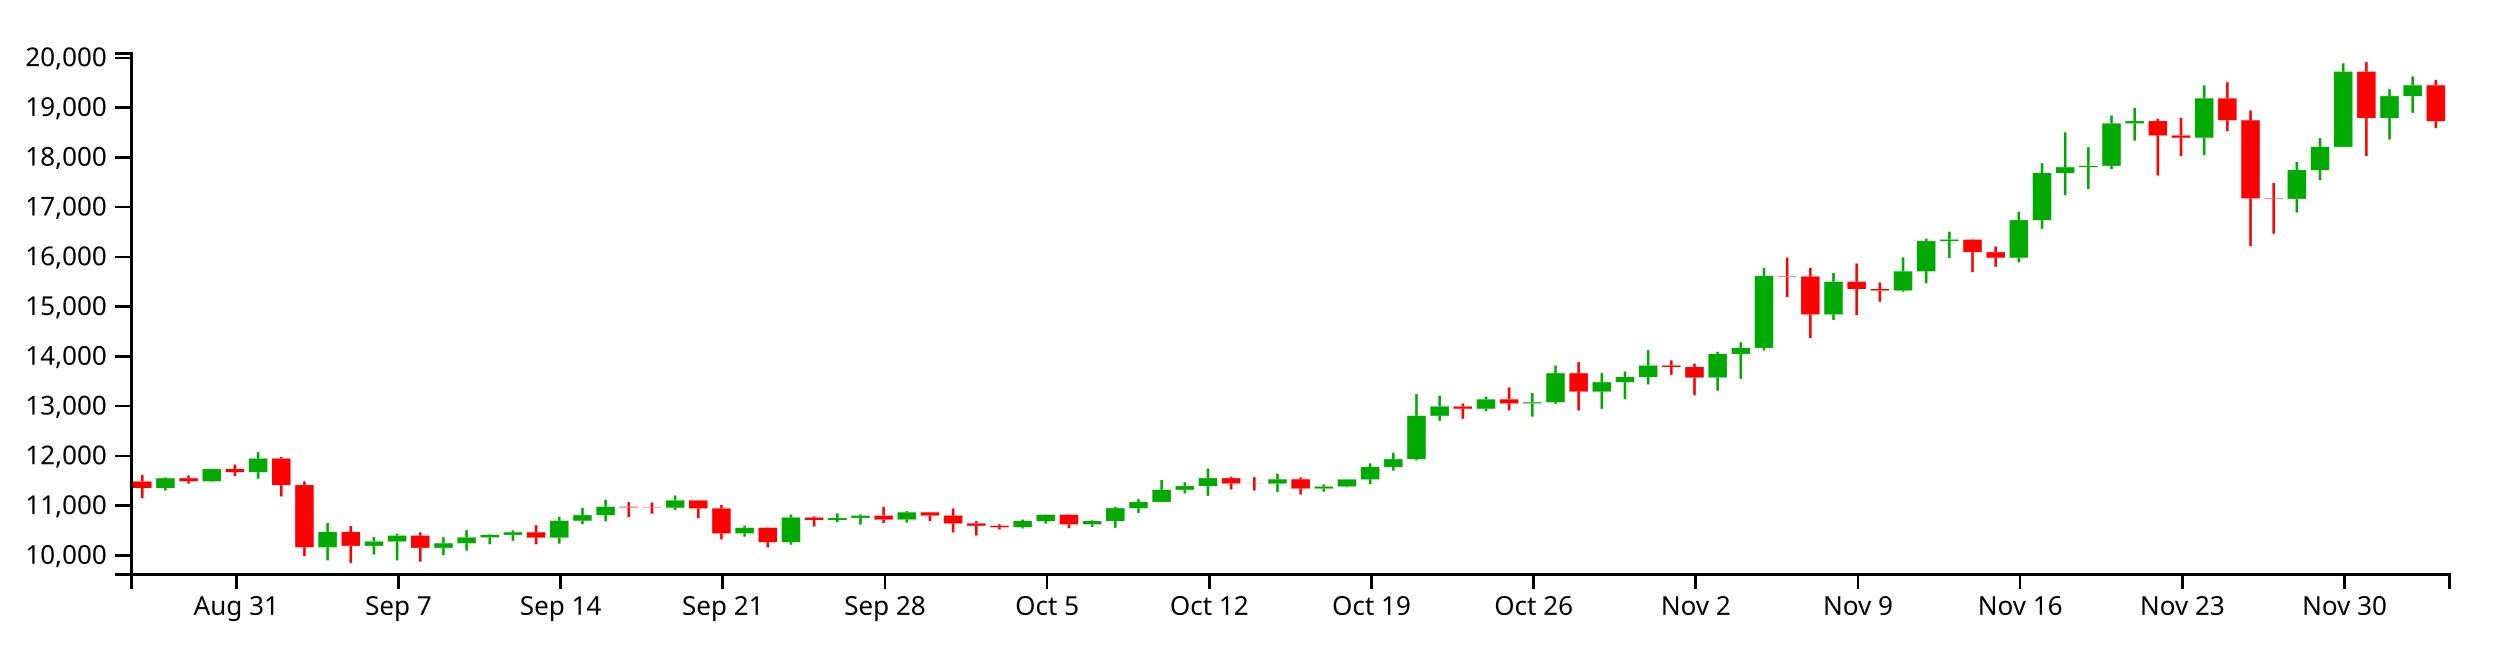
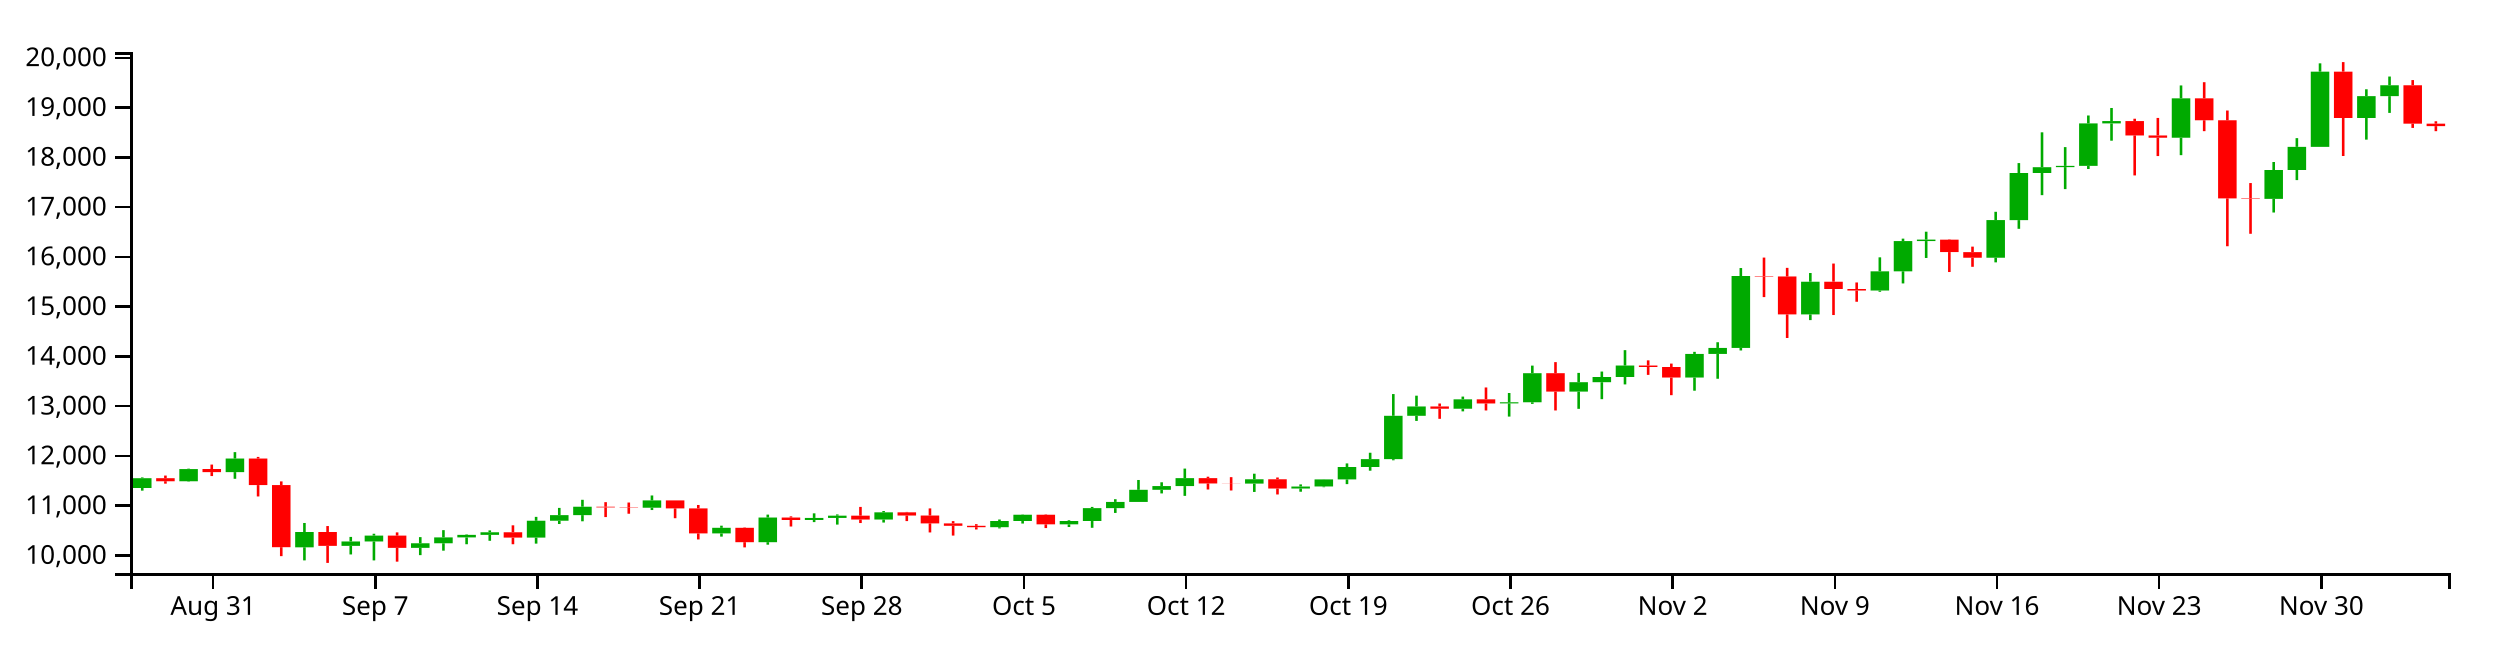
<svg xmlns="http://www.w3.org/2000/svg" version="1.1" width="960" height="250">
  <g transform="translate(50,20)">
    <style>.axis path,.axis line{fill:none;stroke:#000;shape-rendering:crispEdges;}path.candle{stroke:#000000;}path.candle.body{stroke-width:0;}path.candle.up{fill:#00AA00;stroke:#00AA00;}path.candle.down{fill:#FF0000;stroke:#FF0000;}</style>
    <g class="candlestick">
      <g class="data">
-         <path class="candle body up" d="M 9.964 167.385 l 7.117 0 L 17.081 163.63 l -7.117 0 L 9.964 167.385 M 27.757 164.797 l 7.117 0 L 34.874 160.109 l -7.117 0 L 27.757 164.797 M 45.55 161.287 l 7.117 0 L 52.667 156.08 l -7.117 0 L 45.55 161.287 M 72.239 190.167 l 7.117 0 L 79.356 184.282 l -7.117 0 L 72.239 190.167 M 90.032 189.624 l 7.117 0 L 97.149 187.913 l -7.117 0 L 90.032 189.624 M 98.928 187.919 l 7.117 0 L 106.046 185.673 l -7.117 0 L 98.928 187.919 M 116.721 190.389 l 7.117 0 L 123.838 188.621 l -7.117 0 L 116.721 190.389 M 125.618 188.619 l 7.117 0 L 132.735 186.372 l -7.117 0 L 125.618 188.619 M 134.514 186.372 l 7.117 0 L 141.631 185.397 l -7.117 0 L 134.514 186.372 M 143.411 185.397 l 7.117 0 L 150.528 184.383 l -7.117 0 L 143.411 185.397 M 161.204 186.449 l 7.117 0 L 168.321 179.972 l -7.117 0 L 161.204 186.449 M 170.1 179.972 l 7.117 0 L 177.217 177.802 l -7.117 0 L 170.1 179.972 M 178.996 177.803 l 7.117 0 L 186.114 174.578 l -7.117 0 L 178.996 177.803 M 205.686 174.972 l 7.117 0 L 212.803 172.158 l -7.117 0 L 205.686 174.972 M 232.375 184.836 l 7.117 0 L 239.492 182.688 l -7.117 0 L 232.375 184.836 M 250.168 188.195 l 7.117 0 L 257.285 178.738 l -7.117 0 L 250.168 188.195 M 267.961 179.689 l 7.117 0 L 275.078 178.886 l -7.117 0 L 267.961 179.689 M 276.857 178.886 l 7.117 0 L 283.974 178.013 l -7.117 0 L 276.857 178.886 M 294.65 179.507 l 7.117 0 L 301.767 176.748 l -7.117 0 L 294.65 179.507 M 339.132 182.45 l 7.117 0 L 346.25 180.07 l -7.117 0 L 339.132 182.45 M 348.029 180.07 l 7.117 0 L 355.146 177.67 l -7.117 0 L 348.029 180.07 M 365.822 181.35 l 7.117 0 L 372.939 180.075 l -7.117 0 L 365.822 181.35 M 374.718 180.074 l 7.117 0 L 381.835 175.122 l -7.117 0 L 374.718 180.074 M 383.615 175.124 l 7.117 0 L 390.732 172.731 l -7.117 0 L 383.615 175.124 M 392.511 172.731 l 7.117 0 L 399.628 168.096 l -7.117 0 L 392.511 172.731 M 401.407 168.096 l 7.117 0 L 408.525 166.647 l -7.117 0 L 401.407 168.096 M 410.304 166.647 l 7.117 0 L 417.421 163.604 l -7.117 0 L 410.304 166.647 M 436.993 165.713 l 7.117 0 L 444.11 164.046 l -7.117 0 L 436.993 165.713 M 454.786 167.598 l 7.117 0 L 461.903 166.816 l -7.117 0 L 454.786 167.598 M 463.683 166.813 l 7.117 0 L 470.8 164.084 l -7.117 0 L 463.683 166.813 M 472.579 164.084 l 7.117 0 L 479.696 159.338 l -7.117 0 L 472.579 164.084 M 481.475 159.338 l 7.117 0 L 488.593 156.309 l -7.117 0 L 481.475 159.338 M 490.372 156.309 l 7.117 0 L 497.489 139.664 l -7.117 0 L 490.372 156.309 M 499.268 139.668 l 7.117 0 L 506.385 136.08 l -7.117 0 L 499.268 139.668 M 517.061 136.949 l 7.117 0 L 524.178 133.343 l -7.117 0 L 517.061 136.949 M 534.854 134.912 l 7.117 0 L 541.971 134.481 l -7.117 0 L 534.854 134.912 M 543.75 134.482 l 7.117 0 L 550.868 123.321 l -7.117 0 L 543.75 134.482 M 561.543 130.387 l 7.117 0 L 568.661 126.77 l -7.117 0 L 561.543 130.387 M 570.44 126.77 l 7.117 0 L 577.557 124.775 l -7.117 0 L 570.44 126.77 M 579.336 124.775 l 7.117 0 L 586.453 120.362 l -7.117 0 L 579.336 124.775 M 606.026 124.975 l 7.117 0 L 613.143 115.918 l -7.117 0 L 606.026 124.975 M 614.922 115.918 l 7.117 0 L 622.039 113.616 l -7.117 0 L 614.922 115.918 M 623.818 113.616 l 7.117 0 L 630.936 85.982 l -7.117 0 L 623.818 113.616 M 650.508 100.73 l 7.117 0 L 657.625 88.178 l -7.117 0 L 650.508 100.73 M 677.197 91.578 l 7.117 0 L 684.314 84.182 l -7.117 0 L 677.197 91.578 M 686.094 84.181 l 7.117 0 L 693.211 72.57 l -7.117 0 L 686.094 84.181 M 694.99 72.57 l 7.117 0 L 702.107 72.019 l -7.117 0 L 694.99 72.57 M 721.679 78.969 l 7.117 0 L 728.796 64.511 l -7.117 0 L 721.679 78.969 M 730.576 64.52 l 7.117 0 L 737.693 46.436 l -7.117 0 L 730.576 64.52 M 739.472 46.436 l 7.117 0 L 746.589 44.205 l -7.117 0 L 739.472 46.436 M 748.369 44.174 l 7.117 0 L 755.486 43.695 l -7.117 0 L 748.369 44.174 M 757.265 43.695 l 7.117 0 L 764.382 27.396 l -7.117 0 L 757.265 43.695 M 766.162 27.397 l 7.117 0 L 773.279 26.477 l -7.117 0 L 766.162 27.397 M 792.851 32.894 l 7.117 0 L 799.968 17.758 l -7.117 0 L 792.851 32.894 M 828.437 56.37 l 7.117 0 L 835.554 45.28 l -7.117 0 L 828.437 56.37 M 837.333 45.281 l 7.117 0 L 844.45 36.391 l -7.117 0 L 837.333 45.281 M 846.23 36.391 l 7.117 0 L 853.347 7.518 l -7.117 0 L 846.23 36.391 M 864.022 25.308 l 7.117 0 L 871.14 16.916 l -7.117 0 L 864.022 25.308 M 872.919 16.916 l 7.117 0 L 880.036 12.753 l -7.117 0 L 872.919 16.916" />
-         <path class="candle body down" d="M 1.068 164.881 l 7.117 0 L 8.185 167.385 l -7.117 0 L 1.068 164.881 M 18.86 163.63 l 7.117 0 L 25.978 164.797 l -7.117 0 L 18.86 163.63 M 36.653 160.108 l 7.117 0 L 43.77 161.287 l -7.117 0 L 36.653 160.108 M 54.446 156.08 l 7.117 0 L 61.563 166.274 l -7.117 0 L 54.446 156.08 M 63.343 166.274 l 7.117 0 L 70.46 190.118 l -7.117 0 L 63.343 166.274 M 81.136 184.282 l 7.117 0 L 88.253 189.624 l -7.117 0 L 81.136 184.282 M 107.825 185.673 l 7.117 0 L 114.942 190.389 l -7.117 0 L 107.825 185.673 M 152.307 184.388 l 7.117 0 L 159.424 186.449 l -7.117 0 L 152.307 184.388 M 187.893 174.578 l 7.117 0 L 195.01 174.846 l -7.117 0 L 187.893 174.578 M 196.789 174.846 l 7.117 0 L 203.906 174.972 l -7.117 0 L 196.789 174.846 M 214.582 172.158 l 7.117 0 L 221.699 175.223 l -7.117 0 L 214.582 172.158 M 223.479 175.223 l 7.117 0 L 230.596 184.836 l -7.117 0 L 223.479 175.223 M 241.271 182.688 l 7.117 0 L 248.389 188.195 l -7.117 0 L 241.271 182.688 M 259.064 178.738 l 7.117 0 L 266.182 179.687 l -7.117 0 L 259.064 178.738 M 285.754 178.013 l 7.117 0 L 292.871 179.506 l -7.117 0 L 285.754 178.013 M 303.547 176.746 l 7.117 0 L 310.664 177.969 l -7.117 0 L 303.547 176.746 M 312.443 177.969 l 7.117 0 L 319.56 180.978 l -7.117 0 L 312.443 177.969 M 321.339 180.978 l 7.117 0 L 328.457 181.909 l -7.117 0 L 321.339 180.978 M 330.236 181.909 l 7.117 0 L 337.353 182.451 l -7.117 0 L 330.236 181.909 M 356.925 177.67 l 7.117 0 L 364.042 181.35 l -7.117 0 L 356.925 177.67 M 419.2 163.604 l 7.117 0 L 426.317 165.662 l -7.117 0 L 419.2 163.604 M 428.097 165.662 l 7.117 0 L 435.214 165.713 l -7.117 0 L 428.097 165.662 M 445.89 164.046 l 7.117 0 L 453.007 167.597 l -7.117 0 L 445.89 164.046 M 508.165 136.074 l 7.117 0 L 515.282 136.949 l -7.117 0 L 508.165 136.074 M 525.958 133.343 l 7.117 0 L 533.075 134.927 l -7.117 0 L 525.958 133.343 M 552.647 123.321 l 7.117 0 L 559.764 130.387 l -7.117 0 L 552.647 123.321 M 588.233 120.362 l 7.117 0 L 595.35 120.926 l -7.117 0 L 588.233 120.362 M 597.129 120.926 l 7.117 0 L 604.246 124.98 l -7.117 0 L 597.129 120.926 M 632.715 85.982 l 7.117 0 L 639.832 86.175 l -7.117 0 L 632.715 85.982 M 641.611 86.175 l 7.117 0 L 648.729 100.73 l -7.117 0 L 641.611 86.175 M 659.404 88.178 l 7.117 0 L 666.521 90.982 l -7.117 0 L 659.404 88.178 M 668.301 90.982 l 7.117 0 L 675.418 91.578 l -7.117 0 L 668.301 90.982 M 703.886 72.031 l 7.117 0 L 711.004 76.801 l -7.117 0 L 703.886 72.031 M 712.783 76.818 l 7.117 0 L 719.9 78.969 l -7.117 0 L 712.783 76.818 M 775.058 26.477 l 7.117 0 L 782.175 32.007 l -7.117 0 L 775.058 26.477 M 783.954 32.017 l 7.117 0 L 791.072 32.894 l -7.117 0 L 783.954 32.017 M 801.747 17.759 l 7.117 0 L 808.864 26.184 l -7.117 0 L 801.747 17.759 M 810.644 26.189 l 7.117 0 L 817.761 56.18 l -7.117 0 L 810.644 26.189 M 819.54 56.18 l 7.117 0 L 826.657 56.371 l -7.117 0 L 819.54 56.18 M 855.126 7.518 l 7.117 0 L 862.243 25.308 l -7.117 0 L 855.126 7.518 M 881.815 12.745 l 7.117 0 L 888.932 26.549 l -7.117 0 L 881.815 12.745" />
+         <path class="candle body up" d="M 1.068 167.385 l 7.117 0 L 8.185 163.63 l -7.117 0 L 1.068 167.385 M 18.86 164.797 l 7.117 0 L 25.978 160.109 l -7.117 0 L 18.86 164.797 M 36.653 161.287 l 7.117 0 L 43.77 156.08 l -7.117 0 L 36.653 161.287 M 63.343 190.167 l 7.117 0 L 70.46 184.282 l -7.117 0 L 63.343 190.167 M 81.136 189.624 l 7.117 0 L 88.253 187.913 l -7.117 0 L 81.136 189.624 M 90.032 187.919 l 7.117 0 L 97.149 185.673 l -7.117 0 L 90.032 187.919 M 107.825 190.389 l 7.117 0 L 114.942 188.621 l -7.117 0 L 107.825 190.389 M 116.721 188.619 l 7.117 0 L 123.838 186.372 l -7.117 0 L 116.721 188.619 M 125.618 186.372 l 7.117 0 L 132.735 185.397 l -7.117 0 L 125.618 186.372 M 134.514 185.397 l 7.117 0 L 141.631 184.383 l -7.117 0 L 134.514 185.397 M 152.307 186.449 l 7.117 0 L 159.424 179.972 l -7.117 0 L 152.307 186.449 M 161.204 179.972 l 7.117 0 L 168.321 177.802 l -7.117 0 L 161.204 179.972 M 170.1 177.803 l 7.117 0 L 177.217 174.578 l -7.117 0 L 170.1 177.803 M 196.789 174.972 l 7.117 0 L 203.906 172.158 l -7.117 0 L 196.789 174.972 M 223.479 184.836 l 7.117 0 L 230.596 182.688 l -7.117 0 L 223.479 184.836 M 241.271 188.195 l 7.117 0 L 248.389 178.738 l -7.117 0 L 241.271 188.195 M 259.064 179.689 l 7.117 0 L 266.182 178.886 l -7.117 0 L 259.064 179.689 M 267.961 178.886 l 7.117 0 L 275.078 178.013 l -7.117 0 L 267.961 178.886 M 285.754 179.507 l 7.117 0 L 292.871 176.748 l -7.117 0 L 285.754 179.507 M 330.236 182.45 l 7.117 0 L 337.353 180.07 l -7.117 0 L 330.236 182.45 M 339.132 180.07 l 7.117 0 L 346.25 177.67 l -7.117 0 L 339.132 180.07 M 356.925 181.35 l 7.117 0 L 364.042 180.075 l -7.117 0 L 356.925 181.35 M 365.822 180.074 l 7.117 0 L 372.939 175.122 l -7.117 0 L 365.822 180.074 M 374.718 175.124 l 7.117 0 L 381.835 172.731 l -7.117 0 L 374.718 175.124 M 383.615 172.731 l 7.117 0 L 390.732 168.096 l -7.117 0 L 383.615 172.731 M 392.511 168.096 l 7.117 0 L 399.628 166.647 l -7.117 0 L 392.511 168.096 M 401.407 166.647 l 7.117 0 L 408.525 163.604 l -7.117 0 L 401.407 166.647 M 428.097 165.713 l 7.117 0 L 435.214 164.046 l -7.117 0 L 428.097 165.713 M 445.89 167.598 l 7.117 0 L 453.007 166.816 l -7.117 0 L 445.89 167.598 M 454.786 166.813 l 7.117 0 L 461.903 164.084 l -7.117 0 L 454.786 166.813 M 463.683 164.084 l 7.117 0 L 470.8 159.338 l -7.117 0 L 463.683 164.084 M 472.579 159.338 l 7.117 0 L 479.696 156.309 l -7.117 0 L 472.579 159.338 M 481.475 156.309 l 7.117 0 L 488.593 139.664 l -7.117 0 L 481.475 156.309 M 490.372 139.668 l 7.117 0 L 497.489 136.08 l -7.117 0 L 490.372 139.668 M 508.165 136.949 l 7.117 0 L 515.282 133.343 l -7.117 0 L 508.165 136.949 M 525.958 134.912 l 7.117 0 L 533.075 134.481 l -7.117 0 L 525.958 134.912 M 534.854 134.482 l 7.117 0 L 541.971 123.321 l -7.117 0 L 534.854 134.482 M 552.647 130.387 l 7.117 0 L 559.764 126.77 l -7.117 0 L 552.647 130.387 M 561.543 126.77 l 7.117 0 L 568.661 124.775 l -7.117 0 L 561.543 126.77 M 570.44 124.775 l 7.117 0 L 577.557 120.362 l -7.117 0 L 570.44 124.775 M 597.129 124.975 l 7.117 0 L 604.246 115.918 l -7.117 0 L 597.129 124.975 M 606.026 115.918 l 7.117 0 L 613.143 113.616 l -7.117 0 L 606.026 115.918 M 614.922 113.616 l 7.117 0 L 622.039 85.982 l -7.117 0 L 614.922 113.616 M 641.611 100.73 l 7.117 0 L 648.729 88.178 l -7.117 0 L 641.611 100.73 M 668.301 91.578 l 7.117 0 L 675.418 84.182 l -7.117 0 L 668.301 91.578 M 677.197 84.181 l 7.117 0 L 684.314 72.57 l -7.117 0 L 677.197 84.181 M 686.094 72.57 l 7.117 0 L 693.211 72.019 l -7.117 0 L 686.094 72.57 M 712.783 78.969 l 7.117 0 L 719.9 64.511 l -7.117 0 L 712.783 78.969 M 721.679 64.52 l 7.117 0 L 728.796 46.436 l -7.117 0 L 721.679 64.52 M 730.576 46.436 l 7.117 0 L 737.693 44.205 l -7.117 0 L 730.576 46.436 M 739.472 44.174 l 7.117 0 L 746.589 43.695 l -7.117 0 L 739.472 44.174 M 748.369 43.695 l 7.117 0 L 755.486 27.396 l -7.117 0 L 748.369 43.695 M 757.265 27.397 l 7.117 0 L 764.382 26.477 l -7.117 0 L 757.265 27.397 M 783.954 32.894 l 7.117 0 L 791.072 17.758 l -7.117 0 L 783.954 32.894 M 819.54 56.37 l 7.117 0 L 826.657 45.28 l -7.117 0 L 819.54 56.37 M 828.437 45.281 l 7.117 0 L 835.554 36.391 l -7.117 0 L 828.437 45.281 M 837.333 36.391 l 7.117 0 L 844.45 7.518 l -7.117 0 L 837.333 36.391 M 855.126 25.308 l 7.117 0 L 862.243 16.916 l -7.117 0 L 855.126 25.308 M 864.022 16.916 l 7.117 0 L 871.14 12.753 l -7.117 0 L 864.022 16.916" />
+         <path class="candle body down" d="M 9.964 163.63 l 7.117 0 L 17.081 164.797 l -7.117 0 L 9.964 163.63 M 27.757 160.108 l 7.117 0 L 34.874 161.287 l -7.117 0 L 27.757 160.108 M 45.55 156.08 l 7.117 0 L 52.667 166.274 l -7.117 0 L 45.55 156.08 M 54.446 166.274 l 7.117 0 L 61.563 190.118 l -7.117 0 L 54.446 166.274 M 72.239 184.282 l 7.117 0 L 79.356 189.624 l -7.117 0 L 72.239 184.282 M 98.928 185.673 l 7.117 0 L 106.046 190.389 l -7.117 0 L 98.928 185.673 M 143.411 184.388 l 7.117 0 L 150.528 186.449 l -7.117 0 L 143.411 184.388 M 178.996 174.578 l 7.117 0 L 186.114 174.846 l -7.117 0 L 178.996 174.578 M 187.893 174.846 l 7.117 0 L 195.01 174.972 l -7.117 0 L 187.893 174.846 M 205.686 172.158 l 7.117 0 L 212.803 175.223 l -7.117 0 L 205.686 172.158 M 214.582 175.223 l 7.117 0 L 221.699 184.836 l -7.117 0 L 214.582 175.223 M 232.375 182.688 l 7.117 0 L 239.492 188.195 l -7.117 0 L 232.375 182.688 M 250.168 178.738 l 7.117 0 L 257.285 179.687 l -7.117 0 L 250.168 178.738 M 276.857 178.013 l 7.117 0 L 283.974 179.506 l -7.117 0 L 276.857 178.013 M 294.65 176.746 l 7.117 0 L 301.767 177.969 l -7.117 0 L 294.65 176.746 M 303.547 177.969 l 7.117 0 L 310.664 180.978 l -7.117 0 L 303.547 177.969 M 312.443 180.978 l 7.117 0 L 319.56 181.909 l -7.117 0 L 312.443 180.978 M 321.339 181.909 l 7.117 0 L 328.457 182.451 l -7.117 0 L 321.339 181.909 M 348.029 177.67 l 7.117 0 L 355.146 181.35 l -7.117 0 L 348.029 177.67 M 410.304 163.604 l 7.117 0 L 417.421 165.662 l -7.117 0 L 410.304 163.604 M 419.2 165.662 l 7.117 0 L 426.317 165.713 l -7.117 0 L 419.2 165.662 M 436.993 164.046 l 7.117 0 L 444.11 167.597 l -7.117 0 L 436.993 164.046 M 499.268 136.074 l 7.117 0 L 506.385 136.949 l -7.117 0 L 499.268 136.074 M 517.061 133.343 l 7.117 0 L 524.178 134.927 l -7.117 0 L 517.061 133.343 M 543.75 123.321 l 7.117 0 L 550.868 130.387 l -7.117 0 L 543.75 123.321 M 579.336 120.362 l 7.117 0 L 586.453 120.926 l -7.117 0 L 579.336 120.362 M 588.233 120.926 l 7.117 0 L 595.35 124.98 l -7.117 0 L 588.233 120.926 M 623.818 85.982 l 7.117 0 L 630.936 86.175 l -7.117 0 L 623.818 85.982 M 632.715 86.175 l 7.117 0 L 639.832 100.73 l -7.117 0 L 632.715 86.175 M 650.508 88.178 l 7.117 0 L 657.625 90.982 l -7.117 0 L 650.508 88.178 M 659.404 90.982 l 7.117 0 L 666.521 91.578 l -7.117 0 L 659.404 90.982 M 694.99 72.031 l 7.117 0 L 702.107 76.801 l -7.117 0 L 694.99 72.031 M 703.886 76.818 l 7.117 0 L 711.004 78.969 l -7.117 0 L 703.886 76.818 M 766.162 26.477 l 7.117 0 L 773.279 32.007 l -7.117 0 L 766.162 26.477 M 775.058 32.017 l 7.117 0 L 782.175 32.894 l -7.117 0 L 775.058 32.017 M 792.851 17.759 l 7.117 0 L 799.968 26.184 l -7.117 0 L 792.851 17.759 M 801.747 26.189 l 7.117 0 L 808.864 56.18 l -7.117 0 L 801.747 26.189 M 810.644 56.18 l 7.117 0 L 817.761 56.371 l -7.117 0 L 810.644 56.18 M 846.23 7.518 l 7.117 0 L 853.347 25.308 l -7.117 0 L 846.23 7.518 M 872.919 12.745 l 7.117 0 L 880.036 27.495 l -7.117 0 L 872.919 12.745 M 881.815 27.495 l 7.117 0 L 888.932 28.435 l -7.117 0 L 881.815 27.495" />
        <path class="candle body equal" />
-         <path class="candle wick up" d="M 13.523 163.329 L 13.523 163.63 M 13.523 167.385 L 13.523 168.408 M 31.315 159.959 L 31.315 160.109 M 31.315 164.797 L 31.315 164.947 M 49.108 153.617 L 49.108 156.08 M 49.108 161.287 L 49.108 163.857 M 75.798 180.826 L 75.798 184.282 M 75.798 190.167 L 75.798 195.189 M 93.591 186.176 L 93.591 187.913 M 93.591 189.624 L 93.591 192.908 M 102.487 184.96 L 102.487 185.673 M 102.487 187.919 L 102.487 195.198 M 120.28 186.255 L 120.28 188.621 M 120.28 190.389 L 120.28 193.172 M 129.176 183.573 L 129.176 186.372 M 129.176 188.619 L 129.176 191.456 M 138.073 185.211 L 138.073 185.397 M 138.073 186.372 L 138.073 188.987 M 146.969 183.675 L 146.969 184.383 M 146.969 185.397 L 146.969 187.664 M 164.762 178.477 L 164.762 179.972 M 164.762 186.449 L 164.762 188.752 M 173.659 175.036 L 173.659 177.802 M 173.659 179.972 L 173.659 181.219 M 182.555 171.922 L 182.555 174.578 M 182.555 177.803 L 182.555 180.173 M 209.244 170.263 L 209.244 172.158 M 209.244 174.972 L 209.244 175.852 M 235.934 181.865 L 235.934 182.688 M 235.934 184.836 L 235.934 186.064 M 253.727 177.612 L 253.727 178.738 M 253.727 188.195 L 253.727 189.161 M 271.519 177.121 L 271.519 178.886 M 271.519 179.689 L 271.519 180.489 M 280.416 177.54 L 280.416 178.013 M 280.416 178.886 L 280.416 181.442 M 298.209 176.231 L 298.209 176.748 M 298.209 179.507 L 298.209 180.658 M 342.691 179.492 L 342.691 180.07 M 342.691 182.45 L 342.691 182.913 M 351.587 177.559 L 351.587 177.67 M 351.587 180.07 L 351.587 181.044 M 369.38 179.779 L 369.38 180.075 M 369.38 181.35 L 369.38 182.372 M 378.277 174.655 L 378.277 175.122 M 378.277 180.074 L 378.277 182.673 M 387.173 171.699 L 387.173 172.731 M 387.173 175.124 L 387.173 176.967 M 396.07 164.316 L 396.07 168.096 M 396.07 172.731 L 396.07 172.734 M 404.966 165.195 L 404.966 166.647 M 404.966 168.096 L 404.966 169.476 M 413.862 159.939 L 413.862 163.604 M 413.862 166.647 L 413.862 170.412 M 440.552 161.902 L 440.552 164.046 M 440.552 165.713 L 440.552 168.906 M 458.345 166.009 L 458.345 166.816 M 458.345 167.598 L 458.345 168.826 M 467.241 164.048 L 467.241 164.084 M 467.241 166.813 L 467.241 167.083 M 476.138 157.952 L 476.138 159.338 M 476.138 164.084 L 476.138 165.903 M 485.034 153.855 L 485.034 156.309 M 485.034 159.338 L 485.034 160.75 M 493.93 131.318 L 493.93 139.664 M 493.93 156.309 L 493.93 156.749 M 502.827 131.943 L 502.827 136.08 M 502.827 139.668 L 502.827 141.63 M 520.62 132.292 L 520.62 133.343 M 520.62 136.949 L 520.62 137.963 M 538.413 130.915 L 538.413 134.481 M 538.413 134.912 L 538.413 139.969 M 547.309 120.395 L 547.309 123.321 M 547.309 134.482 L 547.309 135.099 M 565.102 123.192 L 565.102 126.77 M 565.102 130.387 L 565.102 136.993 M 573.998 122.675 L 573.998 124.775 M 573.998 126.77 L 573.998 133.281 M 582.895 114.457 L 582.895 120.362 M 582.895 124.775 L 582.895 127.614 M 609.584 115.105 L 609.584 115.918 M 609.584 124.975 L 609.584 130.032 M 618.481 111.418 L 618.481 113.616 M 618.481 115.918 L 618.481 125.445 M 627.377 82.925 L 627.377 85.982 M 627.377 113.616 L 627.377 114.58 M 654.066 84.836 L 654.066 88.178 M 654.066 100.73 L 654.066 102.917 M 680.756 78.816 L 680.756 84.182 M 680.756 91.578 L 680.756 92.047 M 689.652 71.636 L 689.652 72.57 M 689.652 84.181 L 689.652 88.837 M 698.549 68.974 L 698.549 72.019 M 698.549 72.57 L 698.549 79.058 M 725.238 61.33 L 725.238 64.511 M 725.238 78.969 L 725.238 80.746 M 734.134 42.625 L 734.134 46.436 M 734.134 64.52 L 734.134 67.866 M 743.031 30.812 L 743.031 44.205 M 743.031 46.436 L 743.031 54.939 M 751.927 36.49 L 751.927 43.695 M 751.927 44.174 L 751.927 52.623 M 760.824 24.347 L 760.824 27.396 M 760.824 43.695 L 760.824 44.894 M 769.72 21.468 L 769.72 26.477 M 769.72 27.397 L 769.72 34.029 M 796.409 12.809 L 796.409 17.758 M 796.409 32.894 L 796.409 39.583 M 831.995 42.21 L 831.995 45.28 M 831.995 56.37 L 831.995 61.606 M 840.892 33.046 L 840.892 36.391 M 840.892 45.281 L 840.892 49.157 M 849.788 4.321 L 849.788 7.518 M 849.788 36.391 L 849.788 36.391 M 867.581 14.28 L 867.581 16.916 M 867.581 25.308 L 867.581 33.62 M 876.477 9.388 L 876.477 12.753 M 876.477 16.916 L 876.477 23.354" style="stroke-width: 1px;" />
-         <path class="candle wick down" d="M 4.626 162.382 L 4.626 164.881 M 4.626 167.385 L 4.626 171.31 M 22.419 162.615 L 22.419 163.63 M 22.419 164.797 L 22.419 165.729 M 40.212 158.396 L 40.212 160.108 M 40.212 161.287 L 40.212 162.806 M 58.005 155.457 L 58.005 156.08 M 58.005 166.274 L 58.005 170.64 M 66.901 164.859 L 66.901 166.274 M 66.901 190.118 L 66.901 193.559 M 84.694 181.999 L 84.694 184.282 M 84.694 189.624 L 84.694 196.154 M 111.383 184.439 L 111.383 185.673 M 111.383 190.389 L 111.383 195.676 M 155.866 181.723 L 155.866 184.388 M 155.866 186.449 L 155.866 188.987 M 191.451 172.83 L 191.451 174.578 M 191.451 174.846 L 191.451 178.556 M 200.348 172.972 L 200.348 174.846 M 200.348 174.972 L 200.348 177.276 M 218.141 172.158 L 218.141 172.158 M 218.141 175.223 L 218.141 178.993 M 227.037 173.912 L 227.037 175.223 M 227.037 184.836 L 227.037 187.146 M 244.83 182.544 L 244.83 182.688 M 244.83 188.195 L 244.83 190.195 M 262.623 178.276 L 262.623 178.738 M 262.623 179.687 L 262.623 182.18 M 289.312 174.655 L 289.312 178.013 M 289.312 179.506 L 289.312 180.846 M 307.105 176.578 L 307.105 176.746 M 307.105 177.969 L 307.105 180.099 M 316.002 175.228 L 316.002 177.969 M 316.002 180.978 L 316.002 184.458 M 324.898 180.108 L 324.898 180.978 M 324.898 181.909 L 324.898 185.662 M 333.794 181.275 L 333.794 181.909 M 333.794 182.451 L 333.794 183.322 M 360.484 177.521 L 360.484 177.67 M 360.484 181.35 L 360.484 182.777 M 422.759 163.055 L 422.759 163.604 M 422.759 165.662 L 422.759 167.966 M 431.655 163.227 L 431.655 165.662 M 431.655 165.713 L 431.655 168.348 M 449.448 163.358 L 449.448 164.046 M 449.448 167.597 L 449.448 169.877 M 511.723 134.949 L 511.723 136.074 M 511.723 136.949 L 511.723 140.828 M 529.516 128.79 L 529.516 133.343 M 529.516 134.927 L 529.516 137.619 M 556.206 119.053 L 556.206 123.321 M 556.206 130.387 L 556.206 137.619 M 591.791 118.375 L 591.791 120.362 M 591.791 120.926 L 591.791 123.955 M 600.688 119.617 L 600.688 120.926 M 600.688 124.98 L 600.688 131.751 M 636.273 78.912 L 636.273 85.982 M 636.273 86.175 L 636.273 94.085 M 645.17 82.858 L 645.17 86.175 M 645.17 100.73 L 645.17 109.79 M 662.963 81.205 L 662.963 88.178 M 662.963 90.982 L 662.963 100.974 M 671.859 88.467 L 671.859 90.982 M 671.859 91.578 L 671.859 95.873 M 707.445 71.898 L 707.445 72.031 M 707.445 76.801 L 707.445 84.454 M 716.341 74.707 L 716.341 76.818 M 716.341 78.969 L 716.341 82.452 M 778.617 25.594 L 778.617 26.477 M 778.617 32.007 L 778.617 47.363 M 787.513 25.288 L 787.513 32.017 M 787.513 32.894 L 787.513 39.927 M 805.306 11.563 L 805.306 17.759 M 805.306 26.184 L 805.306 30.366 M 814.202 22.44 L 814.202 26.189 M 814.202 56.18 L 814.202 74.555 M 823.099 50.292 L 823.099 56.18 M 823.099 56.371 L 823.099 69.775 M 858.685 3.846 L 858.685 7.518 M 858.685 25.308 L 858.685 39.905 M 885.374 10.745 L 885.374 12.745 M 885.374 26.549 L 885.374 29.123" style="stroke-width: 1px;" />
+         <path class="candle wick up" d="M 4.626 163.329 L 4.626 163.63 M 4.626 167.385 L 4.626 168.408 M 22.419 159.959 L 22.419 160.109 M 22.419 164.797 L 22.419 164.947 M 40.212 153.617 L 40.212 156.08 M 40.212 161.287 L 40.212 163.857 M 66.901 180.826 L 66.901 184.282 M 66.901 190.167 L 66.901 195.189 M 84.694 186.176 L 84.694 187.913 M 84.694 189.624 L 84.694 192.908 M 93.591 184.96 L 93.591 185.673 M 93.591 187.919 L 93.591 195.198 M 111.383 186.255 L 111.383 188.621 M 111.383 190.389 L 111.383 193.172 M 120.28 183.573 L 120.28 186.372 M 120.28 188.619 L 120.28 191.456 M 129.176 185.211 L 129.176 185.397 M 129.176 186.372 L 129.176 188.987 M 138.073 183.675 L 138.073 184.383 M 138.073 185.397 L 138.073 187.664 M 155.866 178.477 L 155.866 179.972 M 155.866 186.449 L 155.866 188.752 M 164.762 175.036 L 164.762 177.802 M 164.762 179.972 L 164.762 181.219 M 173.659 171.922 L 173.659 174.578 M 173.659 177.803 L 173.659 180.173 M 200.348 170.263 L 200.348 172.158 M 200.348 174.972 L 200.348 175.852 M 227.037 181.865 L 227.037 182.688 M 227.037 184.836 L 227.037 186.064 M 244.83 177.612 L 244.83 178.738 M 244.83 188.195 L 244.83 189.161 M 262.623 177.121 L 262.623 178.886 M 262.623 179.689 L 262.623 180.489 M 271.519 177.54 L 271.519 178.013 M 271.519 178.886 L 271.519 181.442 M 289.312 176.231 L 289.312 176.748 M 289.312 179.507 L 289.312 180.658 M 333.794 179.492 L 333.794 180.07 M 333.794 182.45 L 333.794 182.913 M 342.691 177.559 L 342.691 177.67 M 342.691 180.07 L 342.691 181.044 M 360.484 179.779 L 360.484 180.075 M 360.484 181.35 L 360.484 182.372 M 369.38 174.655 L 369.38 175.122 M 369.38 180.074 L 369.38 182.673 M 378.277 171.699 L 378.277 172.731 M 378.277 175.124 L 378.277 176.967 M 387.173 164.316 L 387.173 168.096 M 387.173 172.731 L 387.173 172.734 M 396.07 165.195 L 396.07 166.647 M 396.07 168.096 L 396.07 169.476 M 404.966 159.939 L 404.966 163.604 M 404.966 166.647 L 404.966 170.412 M 431.655 161.902 L 431.655 164.046 M 431.655 165.713 L 431.655 168.906 M 449.448 166.009 L 449.448 166.816 M 449.448 167.598 L 449.448 168.826 M 458.345 164.048 L 458.345 164.084 M 458.345 166.813 L 458.345 167.083 M 467.241 157.952 L 467.241 159.338 M 467.241 164.084 L 467.241 165.903 M 476.138 153.855 L 476.138 156.309 M 476.138 159.338 L 476.138 160.75 M 485.034 131.318 L 485.034 139.664 M 485.034 156.309 L 485.034 156.749 M 493.93 131.943 L 493.93 136.08 M 493.93 139.668 L 493.93 141.63 M 511.723 132.292 L 511.723 133.343 M 511.723 136.949 L 511.723 137.963 M 529.516 130.915 L 529.516 134.481 M 529.516 134.912 L 529.516 139.969 M 538.413 120.395 L 538.413 123.321 M 538.413 134.482 L 538.413 135.099 M 556.206 123.192 L 556.206 126.77 M 556.206 130.387 L 556.206 136.993 M 565.102 122.675 L 565.102 124.775 M 565.102 126.77 L 565.102 133.281 M 573.998 114.457 L 573.998 120.362 M 573.998 124.775 L 573.998 127.614 M 600.688 115.105 L 600.688 115.918 M 600.688 124.975 L 600.688 130.032 M 609.584 111.418 L 609.584 113.616 M 609.584 115.918 L 609.584 125.445 M 618.481 82.925 L 618.481 85.982 M 618.481 113.616 L 618.481 114.58 M 645.17 84.836 L 645.17 88.178 M 645.17 100.73 L 645.17 102.917 M 671.859 78.816 L 671.859 84.182 M 671.859 91.578 L 671.859 92.047 M 680.756 71.636 L 680.756 72.57 M 680.756 84.181 L 680.756 88.837 M 689.652 68.974 L 689.652 72.019 M 689.652 72.57 L 689.652 79.058 M 716.341 61.33 L 716.341 64.511 M 716.341 78.969 L 716.341 80.746 M 725.238 42.625 L 725.238 46.436 M 725.238 64.52 L 725.238 67.866 M 734.134 30.812 L 734.134 44.205 M 734.134 46.436 L 734.134 54.939 M 743.031 36.49 L 743.031 43.695 M 743.031 44.174 L 743.031 52.623 M 751.927 24.347 L 751.927 27.396 M 751.927 43.695 L 751.927 44.894 M 760.824 21.468 L 760.824 26.477 M 760.824 27.397 L 760.824 34.029 M 787.513 12.809 L 787.513 17.758 M 787.513 32.894 L 787.513 39.583 M 823.099 42.21 L 823.099 45.28 M 823.099 56.37 L 823.099 61.606 M 831.995 33.046 L 831.995 36.391 M 831.995 45.281 L 831.995 49.157 M 840.892 4.321 L 840.892 7.518 M 840.892 36.391 L 840.892 36.391 M 858.685 14.28 L 858.685 16.916 M 858.685 25.308 L 858.685 33.62 M 867.581 9.388 L 867.581 12.753 M 867.581 16.916 L 867.581 23.354" style="stroke-width: 1px;" />
+         <path class="candle wick down" d="M 13.523 162.615 L 13.523 163.63 M 13.523 164.797 L 13.523 165.729 M 31.315 158.396 L 31.315 160.108 M 31.315 161.287 L 31.315 162.806 M 49.108 155.457 L 49.108 156.08 M 49.108 166.274 L 49.108 170.64 M 58.005 164.859 L 58.005 166.274 M 58.005 190.118 L 58.005 193.559 M 75.798 181.999 L 75.798 184.282 M 75.798 189.624 L 75.798 196.154 M 102.487 184.439 L 102.487 185.673 M 102.487 190.389 L 102.487 195.676 M 146.969 181.723 L 146.969 184.388 M 146.969 186.449 L 146.969 188.987 M 182.555 172.83 L 182.555 174.578 M 182.555 174.846 L 182.555 178.556 M 191.451 172.972 L 191.451 174.846 M 191.451 174.972 L 191.451 177.276 M 209.244 172.158 L 209.244 172.158 M 209.244 175.223 L 209.244 178.993 M 218.141 173.912 L 218.141 175.223 M 218.141 184.836 L 218.141 187.146 M 235.934 182.544 L 235.934 182.688 M 235.934 188.195 L 235.934 190.195 M 253.727 178.276 L 253.727 178.738 M 253.727 179.687 L 253.727 182.18 M 280.416 174.655 L 280.416 178.013 M 280.416 179.506 L 280.416 180.846 M 298.209 176.578 L 298.209 176.746 M 298.209 177.969 L 298.209 180.099 M 307.105 175.228 L 307.105 177.969 M 307.105 180.978 L 307.105 184.458 M 316.002 180.108 L 316.002 180.978 M 316.002 181.909 L 316.002 185.662 M 324.898 181.275 L 324.898 181.909 M 324.898 182.451 L 324.898 183.322 M 351.587 177.521 L 351.587 177.67 M 351.587 181.35 L 351.587 182.777 M 413.862 163.055 L 413.862 163.604 M 413.862 165.662 L 413.862 167.966 M 422.759 163.227 L 422.759 165.662 M 422.759 165.713 L 422.759 168.348 M 440.552 163.358 L 440.552 164.046 M 440.552 167.597 L 440.552 169.877 M 502.827 134.949 L 502.827 136.074 M 502.827 136.949 L 502.827 140.828 M 520.62 128.79 L 520.62 133.343 M 520.62 134.927 L 520.62 137.619 M 547.309 119.053 L 547.309 123.321 M 547.309 130.387 L 547.309 137.619 M 582.895 118.375 L 582.895 120.362 M 582.895 120.926 L 582.895 123.955 M 591.791 119.617 L 591.791 120.926 M 591.791 124.98 L 591.791 131.751 M 627.377 78.912 L 627.377 85.982 M 627.377 86.175 L 627.377 94.085 M 636.273 82.858 L 636.273 86.175 M 636.273 100.73 L 636.273 109.79 M 654.066 81.205 L 654.066 88.178 M 654.066 90.982 L 654.066 100.974 M 662.963 88.467 L 662.963 90.982 M 662.963 91.578 L 662.963 95.873 M 698.549 71.898 L 698.549 72.031 M 698.549 76.801 L 698.549 84.454 M 707.445 74.707 L 707.445 76.818 M 707.445 78.969 L 707.445 82.452 M 769.72 25.594 L 769.72 26.477 M 769.72 32.007 L 769.72 47.363 M 778.617 25.288 L 778.617 32.017 M 778.617 32.894 L 778.617 39.927 M 796.409 11.563 L 796.409 17.759 M 796.409 26.184 L 796.409 30.366 M 805.306 22.44 L 805.306 26.189 M 805.306 56.18 L 805.306 74.555 M 814.202 50.292 L 814.202 56.18 M 814.202 56.371 L 814.202 69.775 M 849.788 3.846 L 849.788 7.518 M 849.788 25.308 L 849.788 39.905 M 876.477 10.745 L 876.477 12.745 M 876.477 27.495 L 876.477 29.123 M 885.374 26.565 L 885.374 27.495 M 885.374 28.435 L 885.374 30.371" style="stroke-width: 1px;" />
        <path class="candle wick equal" style="stroke-width: 1px;" />
      </g>
    </g>
    <g class="x axis" transform="translate(0,200)" fill="none" font-size="10" font-family="sans-serif" text-anchor="middle">
      <path class="domain" stroke="#000" d="M0.5,6V0.5H890.5V6" />
-       <g class="tick" opacity="1" transform="translate(40.21192,0)">
+       <g class="tick" opacity="1" transform="translate(31.31547,0)">
        <line stroke="#000" y2="6" x1="0.5" x2="0.5" />
        <text fill="#000" y="9" x="0.5" dy="0.71em">Aug 31</text>
      </g>
-       <g class="tick" opacity="1" transform="translate(102.487,0)">
+       <g class="tick" opacity="1" transform="translate(93.59056,0)">
        <line stroke="#000" y2="6" x1="0.5" x2="0.5" />
        <text fill="#000" y="9" x="0.5" dy="0.71em">Sep  7</text>
      </g>
-       <g class="tick" opacity="1" transform="translate(164.7621,0)">
+       <g class="tick" opacity="1" transform="translate(155.8657,0)">
        <line stroke="#000" y2="6" x1="0.5" x2="0.5" />
        <text fill="#000" y="9" x="0.5" dy="0.71em">Sep 14</text>
      </g>
-       <g class="tick" opacity="1" transform="translate(227.0372,0)">
+       <g class="tick" opacity="1" transform="translate(218.1407,0)">
        <line stroke="#000" y2="6" x1="0.5" x2="0.5" />
        <text fill="#000" y="9" x="0.5" dy="0.71em">Sep 21</text>
      </g>
-       <g class="tick" opacity="1" transform="translate(289.3123,0)">
+       <g class="tick" opacity="1" transform="translate(280.4158,0)">
        <line stroke="#000" y2="6" x1="0.5" x2="0.5" />
        <text fill="#000" y="9" x="0.5" dy="0.71em">Sep 28</text>
      </g>
-       <g class="tick" opacity="1" transform="translate(351.5874,0)">
+       <g class="tick" opacity="1" transform="translate(342.6909,0)">
        <line stroke="#000" y2="6" x1="0.5" x2="0.5" />
        <text fill="#000" y="9" x="0.5" dy="0.71em">Oct  5</text>
      </g>
-       <g class="tick" opacity="1" transform="translate(413.8625,0)">
+       <g class="tick" opacity="1" transform="translate(404.966,0)">
        <line stroke="#000" y2="6" x1="0.5" x2="0.5" />
        <text fill="#000" y="9" x="0.5" dy="0.71em">Oct 12</text>
      </g>
-       <g class="tick" opacity="1" transform="translate(476.1375,0)">
+       <g class="tick" opacity="1" transform="translate(467.2411,0)">
        <line stroke="#000" y2="6" x1="0.5" x2="0.5" />
        <text fill="#000" y="9" x="0.5" dy="0.71em">Oct 19</text>
      </g>
-       <g class="tick" opacity="1" transform="translate(538.4126,0)">
+       <g class="tick" opacity="1" transform="translate(529.5162,0)">
        <line stroke="#000" y2="6" x1="0.5" x2="0.5" />
        <text fill="#000" y="9" x="0.5" dy="0.71em">Oct 26</text>
      </g>
-       <g class="tick" opacity="1" transform="translate(600.6877,0)">
+       <g class="tick" opacity="1" transform="translate(591.7913,0)">
        <line stroke="#000" y2="6" x1="0.5" x2="0.5" />
        <text fill="#000" y="9" x="0.5" dy="0.71em">Nov  2</text>
      </g>
-       <g class="tick" opacity="1" transform="translate(662.9628,0)">
+       <g class="tick" opacity="1" transform="translate(654.0664,0)">
        <line stroke="#000" y2="6" x1="0.5" x2="0.5" />
        <text fill="#000" y="9" x="0.5" dy="0.71em">Nov  9</text>
      </g>
-       <g class="tick" opacity="1" transform="translate(725.2379,0)">
+       <g class="tick" opacity="1" transform="translate(716.3415,0)">
        <line stroke="#000" y2="6" x1="0.5" x2="0.5" />
        <text fill="#000" y="9" x="0.5" dy="0.71em">Nov 16</text>
      </g>
-       <g class="tick" opacity="1" transform="translate(787.513,0)">
+       <g class="tick" opacity="1" transform="translate(778.6166,0)">
        <line stroke="#000" y2="6" x1="0.5" x2="0.5" />
        <text fill="#000" y="9" x="0.5" dy="0.71em">Nov 23</text>
      </g>
-       <g class="tick" opacity="1" transform="translate(849.7881,0)">
+       <g class="tick" opacity="1" transform="translate(840.8916,0)">
        <line stroke="#000" y2="6" x1="0.5" x2="0.5" />
        <text fill="#000" y="9" x="0.5" dy="0.71em">Nov 30</text>
      </g>
    </g>
    <g class="y axis" fill="none" font-size="10" font-family="sans-serif" text-anchor="end">
      <path class="domain" stroke="#000" d="M-6,200.5H0.5V0.5H-6" />
      <g class="tick" opacity="1" transform="translate(0,192.8095)">
        <line stroke="#000" x2="-6" y1="0.5" y2="0.5" />
        <text fill="#000" x="-9" y="0.5" dy="0.32em">10,000</text>
      </g>
      <g class="tick" opacity="1" transform="translate(0,173.6992)">
        <line stroke="#000" x2="-6" y1="0.5" y2="0.5" />
        <text fill="#000" x="-9" y="0.5" dy="0.32em">11,000</text>
      </g>
      <g class="tick" opacity="1" transform="translate(0,154.5888)">
        <line stroke="#000" x2="-6" y1="0.5" y2="0.5" />
        <text fill="#000" x="-9" y="0.5" dy="0.32em">12,000</text>
      </g>
      <g class="tick" opacity="1" transform="translate(0,135.4784)">
        <line stroke="#000" x2="-6" y1="0.5" y2="0.5" />
        <text fill="#000" x="-9" y="0.5" dy="0.32em">13,000</text>
      </g>
      <g class="tick" opacity="1" transform="translate(0,116.368)">
        <line stroke="#000" x2="-6" y1="0.5" y2="0.5" />
        <text fill="#000" x="-9" y="0.5" dy="0.32em">14,000</text>
      </g>
      <g class="tick" opacity="1" transform="translate(0,97.25766)">
        <line stroke="#000" x2="-6" y1="0.5" y2="0.5" />
        <text fill="#000" x="-9" y="0.5" dy="0.32em">15,000</text>
      </g>
      <g class="tick" opacity="1" transform="translate(0,78.14729)">
        <line stroke="#000" x2="-6" y1="0.5" y2="0.5" />
        <text fill="#000" x="-9" y="0.5" dy="0.32em">16,000</text>
      </g>
      <g class="tick" opacity="1" transform="translate(0,59.03691)">
        <line stroke="#000" x2="-6" y1="0.5" y2="0.5" />
        <text fill="#000" x="-9" y="0.5" dy="0.32em">17,000</text>
      </g>
      <g class="tick" opacity="1" transform="translate(0,39.92654)">
        <line stroke="#000" x2="-6" y1="0.5" y2="0.5" />
        <text fill="#000" x="-9" y="0.5" dy="0.32em">18,000</text>
      </g>
      <g class="tick" opacity="1" transform="translate(0,20.81617)">
        <line stroke="#000" x2="-6" y1="0.5" y2="0.5" />
        <text fill="#000" x="-9" y="0.5" dy="0.32em">19,000</text>
      </g>
      <g class="tick" opacity="1" transform="translate(0,1.705792)">
        <line stroke="#000" x2="-6" y1="0.5" y2="0.5" />
        <text fill="#000" x="-9" y="0.5" dy="0.32em">20,000</text>
      </g>
      <text transform="rotate(-90)" y="6" dy=".71em" style="text-anchor: end;">Price ($)</text>
    </g>
  </g>
</svg>
